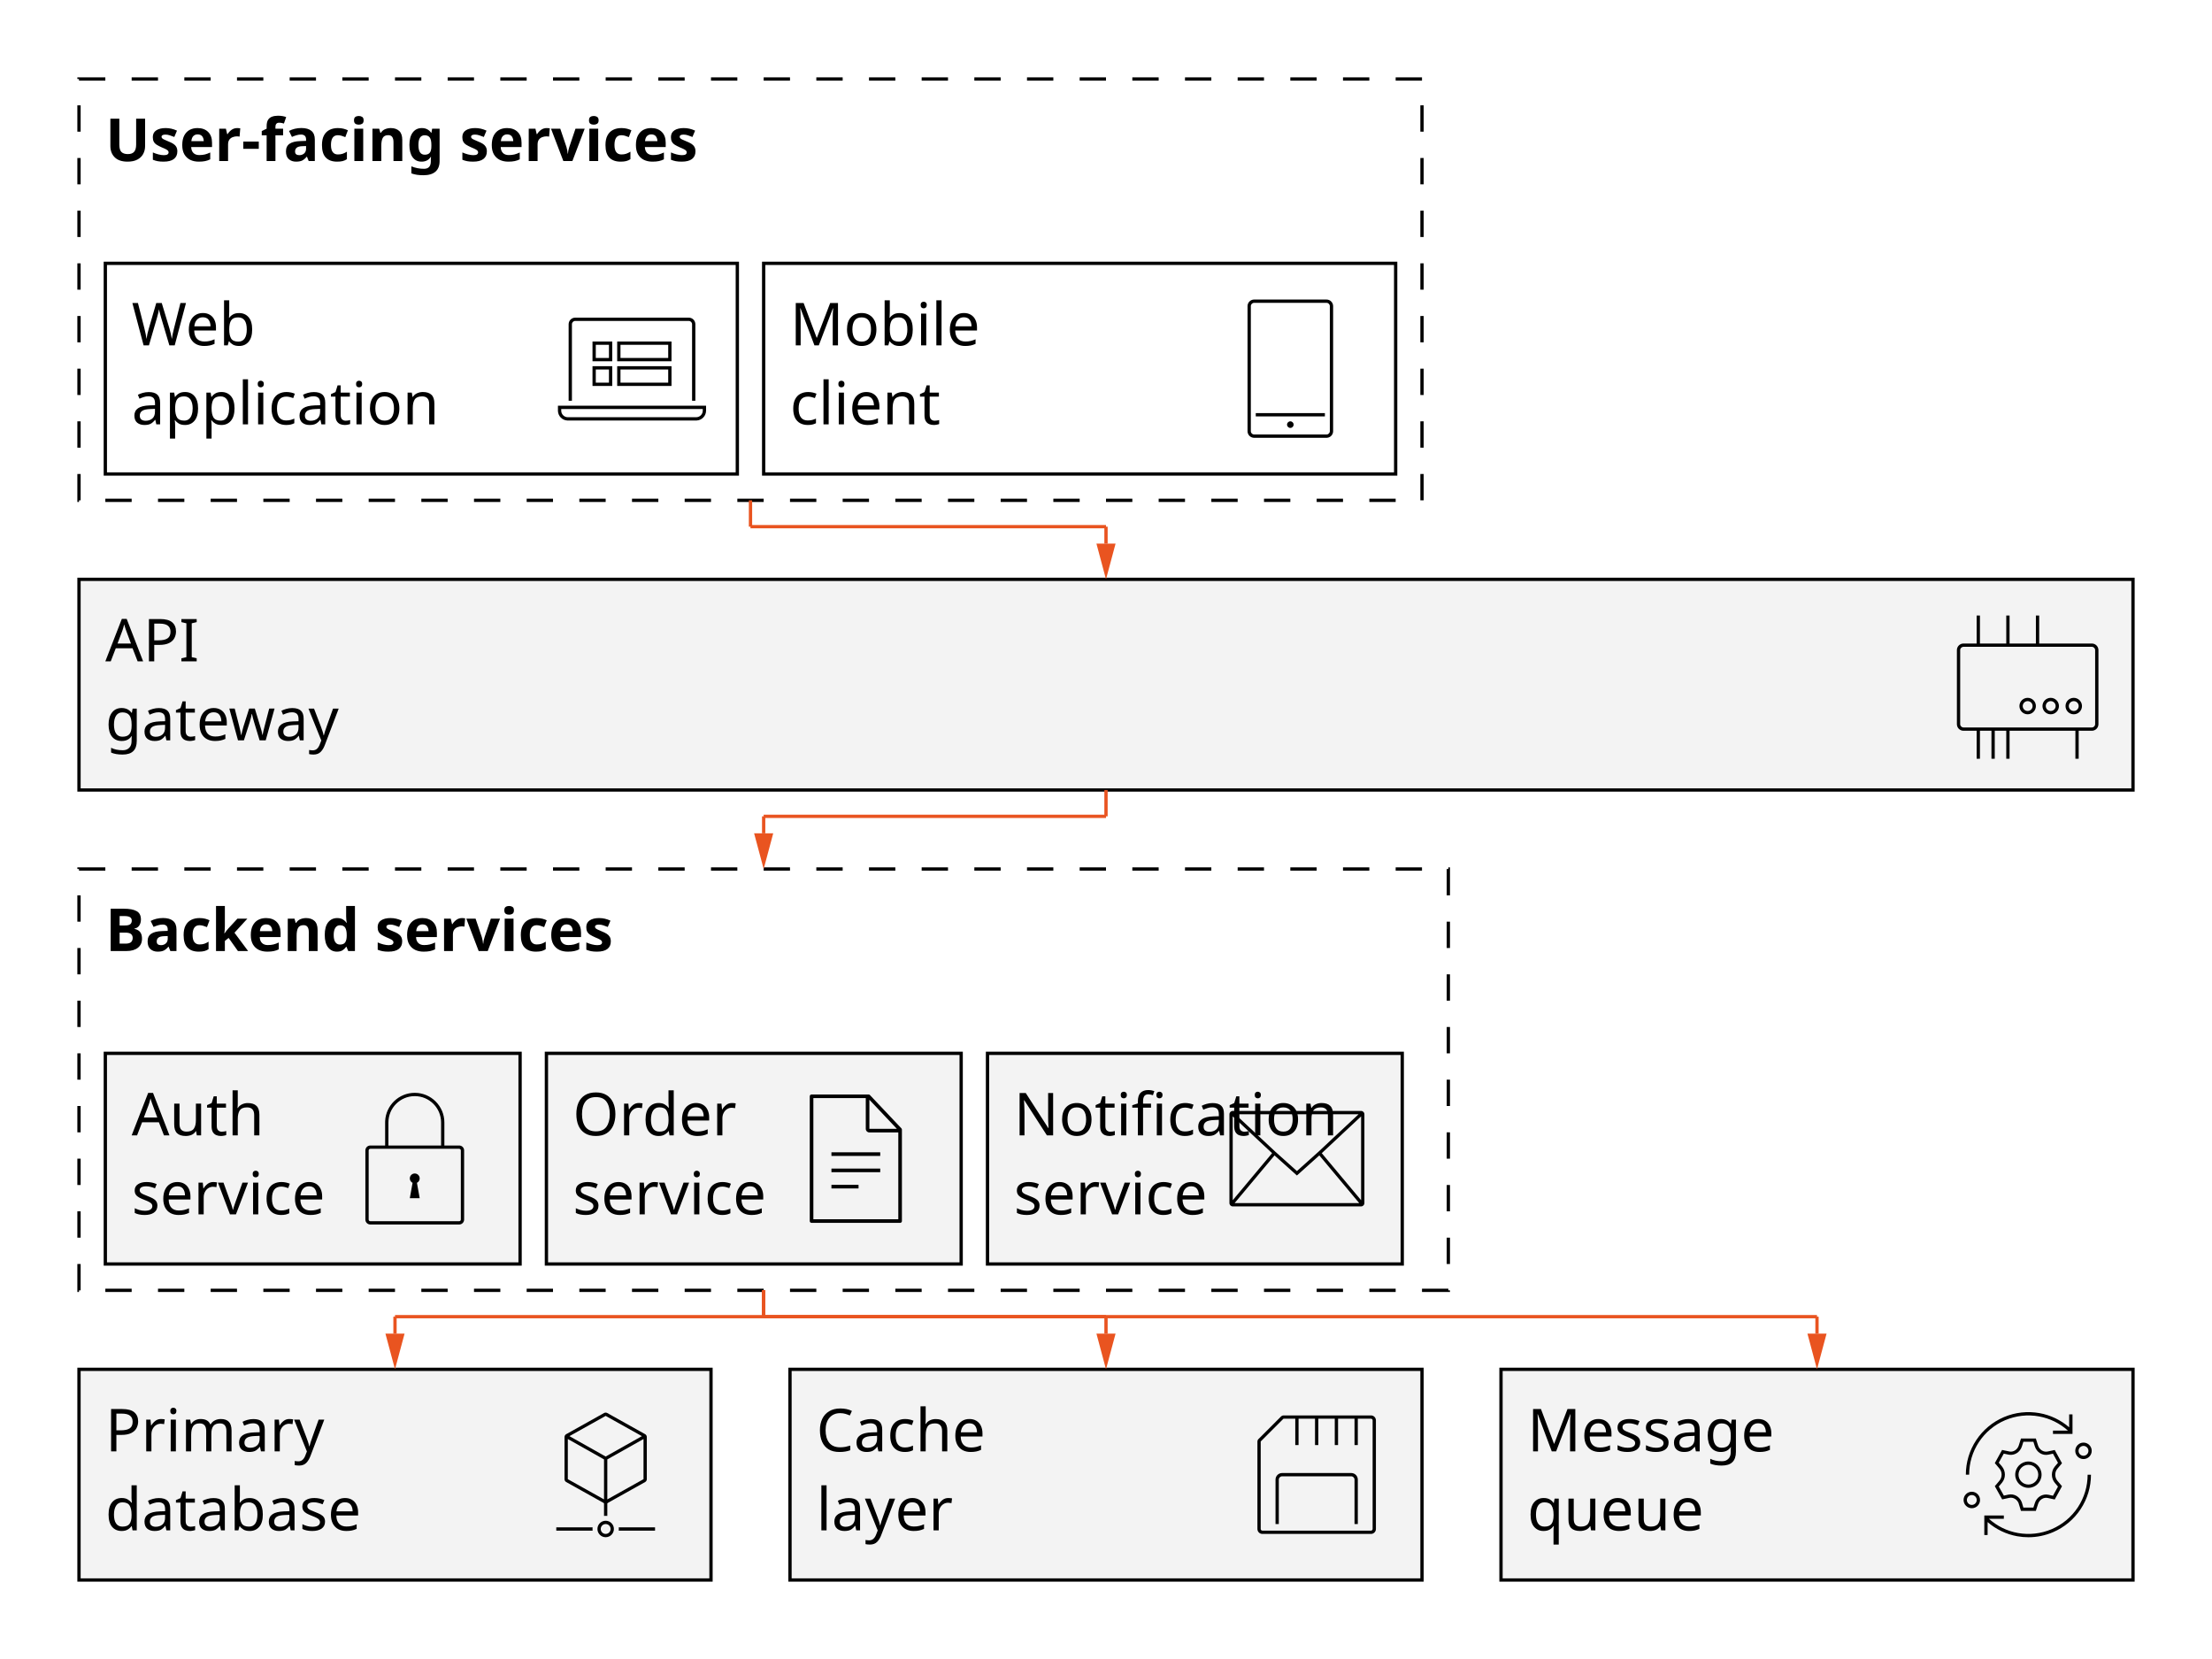
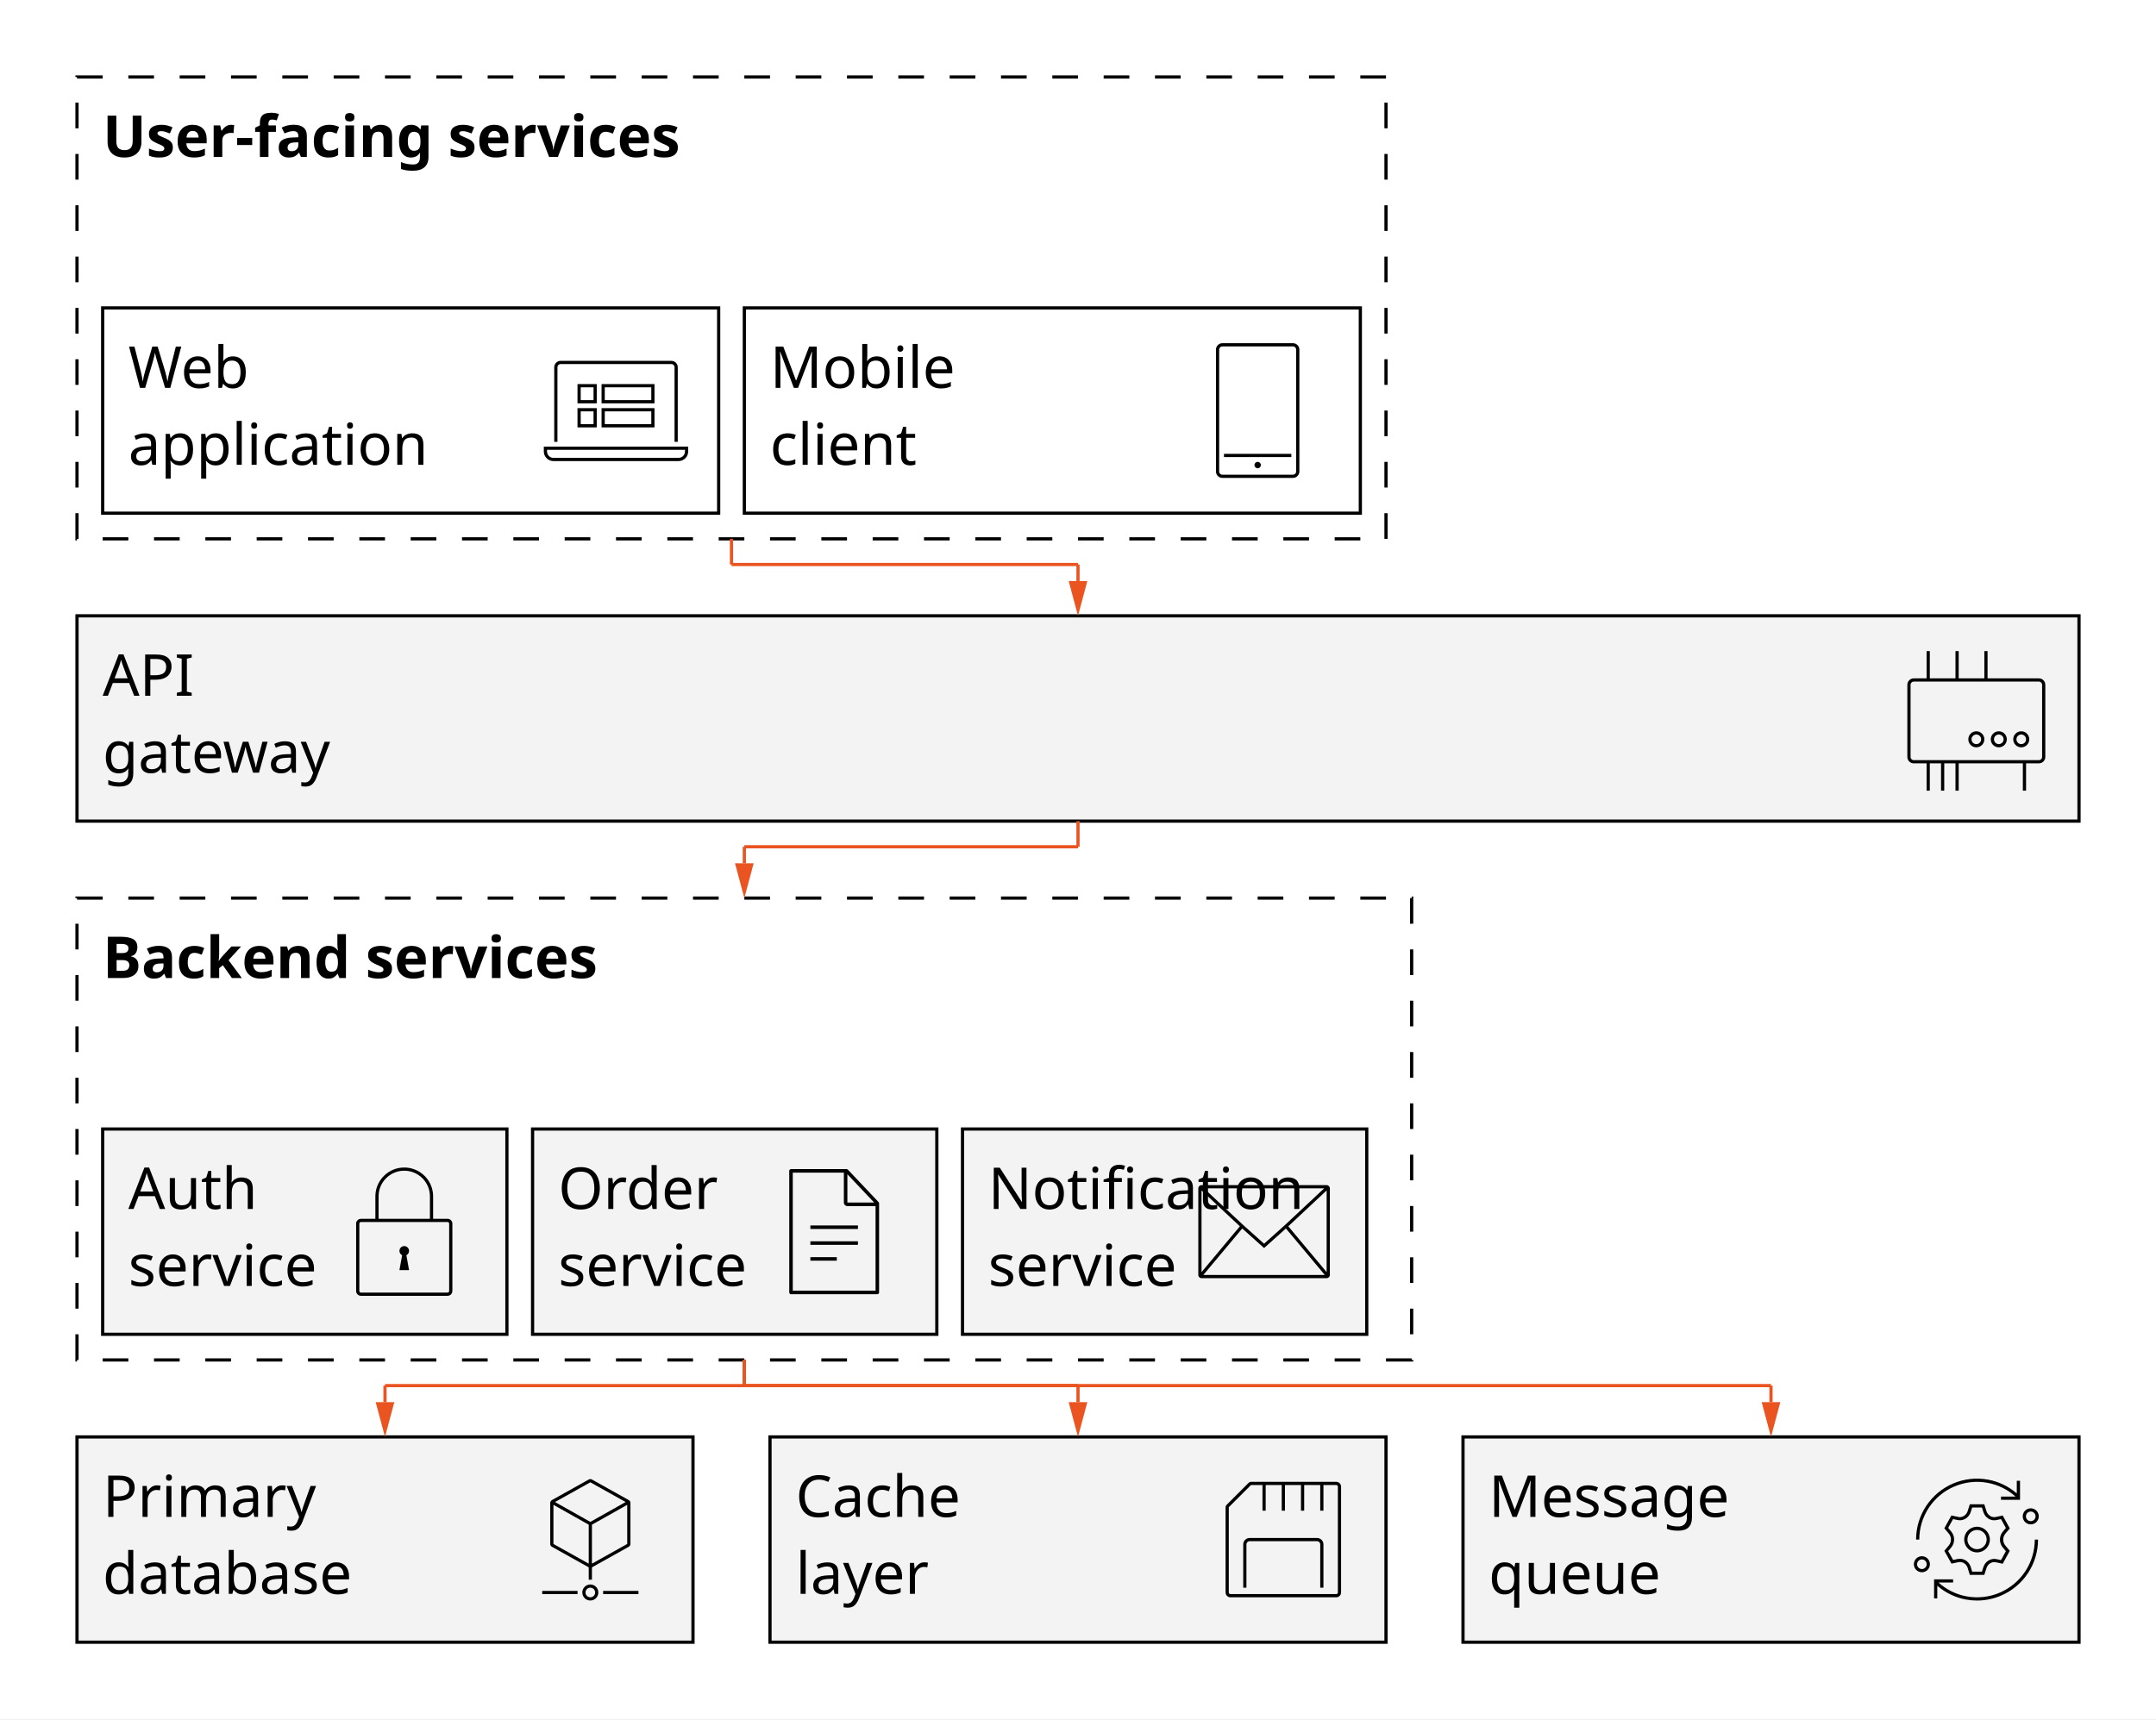
- <svg xmlns="http://www.w3.org/2000/svg" width="672" height="504" viewBox="0 0 672 504" xml:space="preserve">
-   <rect width="672" height="504" fill="#FFFFFF" />
+ <svg xmlns="http://www.w3.org/2000/svg" width="672" height="536" viewBox="0 0 672 536" xml:space="preserve">
+   <rect width="672" height="536" fill="#FFFFFF" />
  <g data-component-id="frontend">
-     <rect x="24" y="24" width="408" height="128" fill="#FFFFFF" stroke="#000000" stroke-width="1" stroke-miterlimit="10" stroke-dasharray="8 8" />
+     <rect x="24" y="24" width="408" height="144" fill="#FFFFFF" stroke="#000000" stroke-width="1" stroke-miterlimit="10" stroke-dasharray="8 8" />
    <text font-family="Ubuntu Sans">
      <tspan x="32" y="48.92" font-size="18" font-weight="700" fill="#000000">User-facing services</tspan>
    </text>
  </g>
  <g data-component-id="_auto_frontend_1">
-     <rect x="32" y="80" width="192" height="64" fill="#FFFFFF" stroke="#000000" stroke-width="1" stroke-miterlimit="10" />
+     <rect x="32" y="96" width="192" height="64" fill="#FFFFFF" stroke="#000000" stroke-width="1" stroke-miterlimit="10" />
    <text font-family="Ubuntu Sans">
-       <tspan x="40" y="104.92" font-size="18" font-weight="400" fill="#000000">Web</tspan>
-       <tspan x="40" y="128.92" font-size="18" font-weight="400" fill="#000000">application</tspan>
+       <tspan x="40" y="120.92" font-size="18" font-weight="400" fill="#000000">Web</tspan>
+       <tspan x="40" y="144.92" font-size="18" font-weight="400" fill="#000000">application</tspan>
    </text>
-     <g class="dg-icon" transform="translate(168 88)">
+     <g class="dg-icon" transform="translate(168 104)">
      <path fill-rule="evenodd" clip-rule="evenodd" d="M18 29.25H12V23.25H18V29.25ZM13 28.25H17V24.25H13V28.25Z" fill="#000000" />
      <path fill-rule="evenodd" clip-rule="evenodd" d="M36 21.75H19.5V15.75H36V21.75ZM20.5 20.75H35V16.75H20.5V20.75Z" fill="#000000" />
      <path fill-rule="evenodd" clip-rule="evenodd" d="M36 29.25H19.5V23.25H36V29.25ZM20.5 28.25H35V24.25H20.5V28.25Z" fill="#000000" />
      <path fill-rule="evenodd" clip-rule="evenodd" d="M18 21.75H12V15.75H18V21.75ZM13 20.75H17V16.75H13V20.75Z" fill="#000000" />
      <path fill-rule="evenodd" clip-rule="evenodd" d="M46.5 36.75C46.5 38.355 45.239 39.666 43.654 39.746L43.5 39.75H4.5L4.346 39.746C2.812 39.668 1.582 38.438 1.504 36.904L1.5 36.75V35.25H46.5V36.75ZM2.5 36.75C2.5 37.855 3.395 38.75 4.5 38.75H43.5C44.605 38.75 45.5 37.855 45.5 36.75V36.25H2.5V36.75Z" fill="#000000" />
      <path d="M41.25 8.5C42.355 8.5 43.25 9.395 43.25 10.5V33.75H42.25V10.5C42.25 9.948 41.802 9.5 41.25 9.5H6.75C6.198 9.5 5.75 9.948 5.75 10.5V33.75H4.75V10.5C4.75 9.395 5.645 8.5 6.75 8.5H41.25Z" fill="#000000" />
    </g>
  </g>
  <g data-component-id="_auto_frontend_2">
-     <rect x="232" y="80" width="192" height="64" fill="#FFFFFF" stroke="#000000" stroke-width="1" stroke-miterlimit="10" />
+     <rect x="232" y="96" width="192" height="64" fill="#FFFFFF" stroke="#000000" stroke-width="1" stroke-miterlimit="10" />
    <text font-family="Ubuntu Sans">
-       <tspan x="240" y="104.92" font-size="18" font-weight="400" fill="#000000">Mobile</tspan>
-       <tspan x="240" y="128.92" font-size="18" font-weight="400" fill="#000000">client</tspan>
+       <tspan x="240" y="120.92" font-size="18" font-weight="400" fill="#000000">Mobile</tspan>
+       <tspan x="240" y="144.92" font-size="18" font-weight="400" fill="#000000">client</tspan>
    </text>
-     <g class="dg-icon" transform="translate(368 88)">
+     <g class="dg-icon" transform="translate(368 104)">
      <path fill-rule="evenodd" clip-rule="evenodd" d="M35 3C36.105 3 37 3.895 37 5V43C37 44.036 36.213 44.887 35.204 44.989L35 45H13L12.796 44.989C11.854 44.894 11.106 44.146 11.011 43.204L11 43V5C11 3.895 11.895 3 13 3H35ZM13 4C12.448 4 12 4.448 12 5V43C12 43.552 12.448 44 13 44H35C35.552 44 36 43.552 36 43V5C36 4.448 35.552 4 35 4H13Z" fill="#000000" />
      <path d="M24 40C24.552 40 25 40.448 25 41C25 41.552 24.552 42 24 42C23.448 42 23 41.552 23 41C23 40.448 23.448 40 24 40Z" fill="#000000" />
      <path d="M34.5 38.5H13.5V37.5H34.5V38.5Z" fill="#000000" />
    </g>
  </g>
  <g data-component-id="gateway">
-     <rect x="24" y="176" width="624" height="64" fill="#F3F3F3" stroke="#000000" stroke-width="1" stroke-miterlimit="10" />
+     <rect x="24" y="192" width="624" height="64" fill="#F3F3F3" stroke="#000000" stroke-width="1" stroke-miterlimit="10" />
    <text font-family="Ubuntu Sans">
-       <tspan x="32" y="200.92" font-size="18" font-weight="400" fill="#000000">API</tspan>
-       <tspan x="32" y="224.92" font-size="18" font-weight="400" fill="#000000">gateway</tspan>
+       <tspan x="32" y="216.92" font-size="18" font-weight="400" fill="#000000">API</tspan>
+       <tspan x="32" y="240.92" font-size="18" font-weight="400" fill="#000000">gateway</tspan>
    </text>
-     <g class="dg-icon" transform="translate(592 184)">
+     <g class="dg-icon" transform="translate(592 200)">
      <path fill-rule="evenodd" clip-rule="evenodd" d="M38 28C39.381 28 40.5 29.119 40.5 30.5C40.5 31.881 39.381 33 38 33C36.619 33 35.5 31.881 35.5 30.5C35.5 29.119 36.619 28 38 28ZM38 29C37.172 29 36.5 29.672 36.5 30.5C36.5 31.328 37.172 32 38 32C38.828 32 39.5 31.328 39.5 30.5C39.5 29.672 38.828 29 38 29Z" fill="#000000" />
      <path fill-rule="evenodd" clip-rule="evenodd" d="M24 28C25.381 28 26.5 29.119 26.5 30.5C26.5 31.881 25.381 33 24 33C22.619 33 21.5 31.881 21.5 30.5C21.5 29.119 22.619 28 24 28ZM24 29C23.172 29 22.5 29.672 22.5 30.5C22.5 31.328 23.172 32 24 32C24.828 32 25.5 31.328 25.5 30.5C25.5 29.672 24.828 29 24 29Z" fill="#000000" />
      <path fill-rule="evenodd" clip-rule="evenodd" d="M31 28C32.381 28 33.5 29.119 33.5 30.5C33.5 31.881 32.381 33 31 33C29.619 33 28.5 31.881 28.5 30.5C28.5 29.119 29.619 28 31 28ZM31 29C30.172 29 29.5 29.672 29.5 30.5C29.5 31.328 30.172 32 31 32C31.828 32 32.5 31.328 32.5 30.5C32.5 29.672 31.828 29 31 29Z" fill="#000000" />
      <path fill-rule="evenodd" clip-rule="evenodd" d="M9.5 11.5H17.5V3H18.5V11.5H26.5V3H27.5V11.5H43.5C44.605 11.5 45.5 12.395 45.5 13.5V36C45.5 37.105 44.605 38 43.5 38H39.5V46.5H38.5V38H18.5V46.5H17.5V38H14V46.5H13V38H9.5V46.5H8.5V38H4.5C3.395 38 2.5 37.105 2.5 36V13.5C2.5 12.395 3.395 11.5 4.5 11.5H8.5V3H9.5V11.5ZM4.5 12.5C3.948 12.5 3.5 12.948 3.5 13.5V36C3.5 36.552 3.948 37 4.5 37H43.5C44.052 37 44.5 36.552 44.5 36V13.5C44.5 12.948 44.052 12.5 43.5 12.5H4.5Z" fill="#000000" />
    </g>
  </g>
  <g data-component-id="services">
-     <rect x="24" y="264" width="416" height="128" fill="#FFFFFF" stroke="#000000" stroke-width="1" stroke-miterlimit="10" stroke-dasharray="8 8" />
+     <rect x="24" y="280" width="416" height="144" fill="#FFFFFF" stroke="#000000" stroke-width="1" stroke-miterlimit="10" stroke-dasharray="8 8" />
    <text font-family="Ubuntu Sans">
-       <tspan x="32" y="288.92" font-size="18" font-weight="700" fill="#000000">Backend services</tspan>
+       <tspan x="32" y="304.92" font-size="18" font-weight="700" fill="#000000">Backend services</tspan>
    </text>
  </g>
  <g data-component-id="_auto_services_3">
-     <rect x="32" y="320" width="126" height="64" fill="#F3F3F3" stroke="#000000" stroke-width="1" stroke-miterlimit="10" />
+     <rect x="32" y="352" width="126" height="64" fill="#F3F3F3" stroke="#000000" stroke-width="1" stroke-miterlimit="10" />
    <text font-family="Ubuntu Sans">
-       <tspan x="40" y="344.92" font-size="18" font-weight="400" fill="#000000">Auth</tspan>
-       <tspan x="40" y="368.92" font-size="18" font-weight="400" fill="#000000">service</tspan>
+       <tspan x="40" y="376.92" font-size="18" font-weight="400" fill="#000000">Auth</tspan>
+       <tspan x="40" y="400.92" font-size="18" font-weight="400" fill="#000000">service</tspan>
    </text>
-     <g class="dg-icon" transform="translate(102 328)">
+     <g class="dg-icon" transform="translate(102 360)">
      <path d="M24 28.5C24.828 28.5 25.5 29.172 25.5 30C25.5 30.591 25.157 31.099 24.661 31.344L25.5 36H22.5L23.338 31.344C22.842 31.099 22.5 30.59 22.5 30C22.5 29.172 23.172 28.5 24 28.5Z" fill="#000000" />
      <path fill-rule="evenodd" clip-rule="evenodd" d="M24 4C28.971 4 33 8.029 33 13V20H37.5L37.653 20.008C38.41 20.085 39 20.723 39 21.5V42.5C39 43.277 38.41 43.915 37.653 43.992L37.5 44H10.5C9.672 44 9 43.328 9 42.5V21.5C9 20.672 9.672 20 10.5 20H15V13L15.012 12.537C15.253 7.782 19.185 4 24 4ZM10.5 21C10.224 21 10 21.224 10 21.5V42.5C10 42.776 10.224 43 10.5 43H37.5C37.776 43 38 42.776 38 42.5V21.5C38 21.224 37.776 21 37.5 21H10.5ZM24 5C19.582 5 16 8.582 16 13V20H32V13C32 8.582 28.418 5 24 5Z" fill="#000000" />
    </g>
  </g>
  <g data-component-id="_auto_services_4">
-     <rect x="166" y="320" width="126" height="64" fill="#F3F3F3" stroke="#000000" stroke-width="1" stroke-miterlimit="10" />
+     <rect x="166" y="352" width="126" height="64" fill="#F3F3F3" stroke="#000000" stroke-width="1" stroke-miterlimit="10" />
    <text font-family="Ubuntu Sans">
-       <tspan x="174" y="344.92" font-size="18" font-weight="400" fill="#000000">Order</tspan>
-       <tspan x="174" y="368.92" font-size="18" font-weight="400" fill="#000000">service</tspan>
+       <tspan x="174" y="376.92" font-size="18" font-weight="400" fill="#000000">Order</tspan>
+       <tspan x="174" y="400.92" font-size="18" font-weight="400" fill="#000000">service</tspan>
    </text>
-     <g class="dg-icon" transform="translate(236 328)">
+     <g class="dg-icon" transform="translate(236 360)">
      <path d="M24.823 33.049H16.588V31.951H24.823V33.049Z" fill="#000000" />
      <path d="M31.411 28.107H16.588V27.01H31.411V28.107Z" fill="#000000" />
      <path d="M31.411 23.166H16.588V22.068H31.411V23.166Z" fill="#000000" />
      <path fill-rule="evenodd" clip-rule="evenodd" d="M27.881 4.5C28.032 4.5 28.177 4.562 28.28 4.672L37.85 14.795C37.946 14.897 38 15.032 38 15.172V42.951L37.989 43.062C37.945 43.276 37.776 43.445 37.562 43.489L37.451 43.5H10.549C10.284 43.5 10.062 43.312 10.011 43.062L10 42.951V5.049C10 4.746 10.246 4.5 10.549 4.5H27.881ZM11.098 42.402H36.902V16.029H28.117C27.511 16.029 27.02 15.537 27.02 14.931V5.598H11.098V42.402ZM28.117 14.931H36.467L28.117 6.098V14.931Z" fill="#000000" />
    </g>
  </g>
  <g data-component-id="_auto_services_5">
-     <rect x="300" y="320" width="126" height="64" fill="#F3F3F3" stroke="#000000" stroke-width="1" stroke-miterlimit="10" />
+     <rect x="300" y="352" width="126" height="64" fill="#F3F3F3" stroke="#000000" stroke-width="1" stroke-miterlimit="10" />
    <text font-family="Ubuntu Sans">
-       <tspan x="308" y="344.92" font-size="18" font-weight="400" fill="#000000">Notification</tspan>
-       <tspan x="308" y="368.92" font-size="18" font-weight="400" fill="#000000">service</tspan>
+       <tspan x="308" y="376.92" font-size="18" font-weight="400" fill="#000000">Notification</tspan>
+       <tspan x="308" y="400.92" font-size="18" font-weight="400" fill="#000000">service</tspan>
    </text>
-     <g class="dg-icon" transform="translate(370 328)">
+     <g class="dg-icon" transform="translate(370 360)">
      <path fill-rule="evenodd" clip-rule="evenodd" d="M44.5 37.5C44.5 38.052 44.052 38.5 43.5 38.5H4.5C3.948 38.5 3.5 38.052 3.5 37.5V10.5C3.5 9.948 3.948 9.5 4.5 9.5H43.5C44.052 9.5 44.5 9.948 44.5 10.5V37.5ZM24.334 28.811L24 29.11L17.194 23.01L5.071 37.5H42.929L30.805 23.01L24.334 28.811ZM4.5 36.622L16.455 22.334L4.5 11.152V36.622ZM31.544 22.334L43.5 36.622V11.152L31.544 22.334ZM17.476 21.92L24 27.767L30.523 21.92L42.733 10.5H5.267L17.476 21.92Z" fill="#000000" />
    </g>
  </g>
  <g data-component-id="database">
-     <rect x="24" y="416" width="192" height="64" fill="#F3F3F3" stroke="#000000" stroke-width="1" stroke-miterlimit="10" />
+     <rect x="24" y="448" width="192" height="64" fill="#F3F3F3" stroke="#000000" stroke-width="1" stroke-miterlimit="10" />
    <text font-family="Ubuntu Sans">
-       <tspan x="32" y="440.92" font-size="18" font-weight="400" fill="#000000">Primary</tspan>
-       <tspan x="32" y="464.92" font-size="18" font-weight="400" fill="#000000">database</tspan>
+       <tspan x="32" y="472.92" font-size="18" font-weight="400" fill="#000000">Primary</tspan>
+       <tspan x="32" y="496.92" font-size="18" font-weight="400" fill="#000000">database</tspan>
    </text>
-     <g class="dg-icon" transform="translate(160 424)">
+     <g class="dg-icon" transform="translate(160 456)">
      <path fill-rule="evenodd" clip-rule="evenodd" d="M35.988 11.699C36.304 11.876 36.5 12.21 36.5 12.572V25.369C36.5 25.732 36.304 26.066 35.988 26.242L24 32.941L12.012 26.242C11.696 26.066 11.5 25.732 11.5 25.369V12.572C11.5 12.21 11.696 11.876 12.012 11.699L23.512 5.273C23.815 5.103 24.185 5.103 24.488 5.273L35.988 11.699ZM12.5 25.368L23.5 31.515V19.361L12.5 13.166V25.368ZM24.5 19.361V31.515L35.5 25.368V13.167L24.5 19.361ZM12.992 12.297L24 18.494L35.007 12.297L24 6.146L12.992 12.297Z" fill="#000000" />
      <path d="M20.032 40C20.012 40.164 20 40.331 20 40.5C20 40.669 20.012 40.836 20.032 41H9V40H20.032Z" fill="#000000" />
      <path d="M39 40V41H27.968C27.988 40.836 28 40.669 28 40.5C28 40.331 27.988 40.164 27.968 40H39Z" fill="#000000" />
      <path d="M24.5 36.531C24.336 36.511 24.169 36.5 24 36.5C23.831 36.5 23.664 36.511 23.5 36.531V32H24.5V36.531Z" fill="#000000" />
      <path fill-rule="evenodd" clip-rule="evenodd" d="M24 38C25.381 38 26.5 39.119 26.5 40.5C26.5 41.881 25.381 43 24 43C22.619 43 21.5 41.881 21.5 40.5C21.5 39.119 22.619 38 24 38ZM24 39C23.172 39 22.5 39.672 22.5 40.5C22.5 41.328 23.172 42 24 42C24.828 42 25.5 41.328 25.5 40.5C25.5 39.672 24.828 39 24 39Z" fill="#000000" />
    </g>
  </g>
  <g data-component-id="cache">
-     <rect x="240" y="416" width="192" height="64" fill="#F3F3F3" stroke="#000000" stroke-width="1" stroke-miterlimit="10" />
+     <rect x="240" y="448" width="192" height="64" fill="#F3F3F3" stroke="#000000" stroke-width="1" stroke-miterlimit="10" />
    <text font-family="Ubuntu Sans">
-       <tspan x="248" y="440.92" font-size="18" font-weight="400" fill="#000000">Cache</tspan>
-       <tspan x="248" y="464.92" font-size="18" font-weight="400" fill="#000000">layer</tspan>
+       <tspan x="248" y="472.92" font-size="18" font-weight="400" fill="#000000">Cache</tspan>
+       <tspan x="248" y="496.92" font-size="18" font-weight="400" fill="#000000">layer</tspan>
    </text>
-     <g class="dg-icon" transform="translate(376 424)">
+     <g class="dg-icon" transform="translate(376 456)">
      <path d="M34.5 23.5C35.605 23.5 36.5 24.395 36.5 25.5V39H35.5V25.5C35.5 24.948 35.052 24.5 34.5 24.5H13.5C12.948 24.5 12.5 24.948 12.5 25.5V39H11.5V25.5C11.5 24.395 12.395 23.5 13.5 23.5H34.5Z" fill="#000000" />
      <path fill-rule="evenodd" clip-rule="evenodd" d="M40.5 6C41.328 6 42 6.672 42 7.5V40.5C42 41.328 41.328 42 40.5 42H7.5C6.672 42 6 41.328 6 40.5V13.914C6 13.682 6.081 13.458 6.227 13.28L6.293 13.207L13.207 6.293C13.395 6.105 13.649 6 13.914 6H40.5ZM7 13.914V40.5C7 40.776 7.224 41 7.5 41H40.5C40.776 41 41 40.776 41 40.5V7.5C41 7.224 40.776 7 40.5 7H36.5V15H35.5V7H30.5V15H29.5V7H24.5V15H23.5V7H18.5V15H17.5V7H13.914L7 13.914Z" fill="#000000" />
    </g>
  </g>
  <g data-component-id="queue">
-     <rect x="456" y="416" width="192" height="64" fill="#F3F3F3" stroke="#000000" stroke-width="1" stroke-miterlimit="10" />
+     <rect x="456" y="448" width="192" height="64" fill="#F3F3F3" stroke="#000000" stroke-width="1" stroke-miterlimit="10" />
    <text font-family="Ubuntu Sans">
-       <tspan x="464" y="440.92" font-size="18" font-weight="400" fill="#000000">Message</tspan>
-       <tspan x="464" y="464.92" font-size="18" font-weight="400" fill="#000000">queue</tspan>
+       <tspan x="464" y="472.92" font-size="18" font-weight="400" fill="#000000">Message</tspan>
+       <tspan x="464" y="496.92" font-size="18" font-weight="400" fill="#000000">queue</tspan>
    </text>
-     <g class="dg-icon" transform="translate(592 424)">
+     <g class="dg-icon" transform="translate(592 456)">
      <path d="M42.22 24C42.22 27.54 41.19 30.96 39.25 33.91C37.3 36.86 34.56 39.15 31.31 40.55C28.06 41.94 24.51 42.34 21.03 41.72C17.73 41.13 14.7 39.63 12.22 37.4H16.76V36.4H10.83V42.33H11.83V38.4C14.4 40.62 17.49 42.11 20.85 42.71C21.97 42.91 23.11 43.01 24.24 43.01C26.79 43.01 29.33 42.49 31.71 41.47C35.14 40 38.04 37.58 40.09 34.47C42.14 31.36 43.23 27.74 43.23 24.01H42.23L42.22 24Z" fill="#000000" />
      <path d="M36.61 5.68V9.61C34.05 7.41 30.97 5.92 27.64 5.31C23.97 4.64 20.21 5.06 16.77 6.52C13.33 7.99 10.43 10.41 8.37 13.52C6.31 16.64 5.22 20.27 5.22 24H6.22C6.22 20.46 7.25 17.03 9.2 14.08C11.15 11.13 13.9 8.83 17.16 7.45C20.42 6.07 23.98 5.66 27.46 6.3C30.74 6.9 33.76 8.39 36.23 10.61H31.69V11.61H37.62V5.68H36.62H36.61Z" fill="#000000" />
      <path d="M40.96 19.26C39.58 19.26 38.46 18.14 38.46 16.76C38.46 15.38 39.58 14.26 40.96 14.26C42.34 14.26 43.46 15.38 43.46 16.76C43.46 18.14 42.34 19.26 40.96 19.26ZM40.96 15.26C40.13 15.26 39.46 15.93 39.46 16.76C39.46 17.59 40.13 18.26 40.96 18.26C41.79 18.26 42.46 17.59 42.46 16.76C42.46 15.93 41.79 15.26 40.96 15.26Z" fill="#000000" />
      <path d="M7.03 34.19C5.65 34.19 4.53 33.07 4.53 31.69C4.53 30.31 5.65 29.19 7.03 29.19C8.41 29.19 9.53 30.31 9.53 31.69C9.53 33.07 8.41 34.19 7.03 34.19ZM7.03 30.19C6.2 30.19 5.53 30.86 5.53 31.69C5.53 32.52 6.2 33.19 7.03 33.19C7.86 33.19 8.53 32.52 8.53 31.69C8.53 30.86 7.86 30.19 7.03 30.19Z" fill="#000000" />
      <path d="M26.47 35H21.96L21.23 32.62C21.02 32.11 20.63 31.65 20.16 31.36C19.62 31.03 18.99 30.92 18.39 31.05L16.26 31.51L14.02 27.5L15.42 25.84C15.85 25.33 16.09 24.67 16.09 23.99C16.09 23.31 15.85 22.65 15.42 22.14L14.02 20.49L16.23 16.49L18.61 16.99C19.13 17.05 19.66 16.93 20.13 16.64C20.66 16.31 21.07 15.8 21.28 15.18L21.97 13.01H26.48L27.15 15.13C27.35 15.77 27.77 16.31 28.32 16.65C28.86 16.98 29.49 17.09 30.09 16.96L32.22 16.5L34.43 20.53L33.04 22.18C32.61 22.69 32.38 23.34 32.38 24.02C32.38 24.7 32.62 25.36 33.04 25.86L34.43 27.51L32.22 31.54L30.09 31.08C29.48 30.95 28.85 31.06 28.32 31.39C27.77 31.73 27.36 32.26 27.16 32.91L26.48 35.01L26.47 35ZM22.7 34H25.74L26.19 32.6C26.46 31.73 27.03 30.99 27.79 30.53C28.55 30.07 29.44 29.92 30.29 30.1L31.69 30.4L33.21 27.62L32.26 26.5C31.68 25.81 31.36 24.93 31.36 24.01C31.36 23.09 31.68 22.21 32.26 21.52L33.21 20.39L31.69 17.62L30.29 17.92C29.43 18.1 28.54 17.95 27.79 17.49C27.03 17.03 26.46 16.29 26.19 15.42L25.74 14H22.7L22.25 15.41C21.98 16.28 21.41 17.02 20.65 17.48C19.99 17.88 19.22 18.05 18.47 17.96L18.17 17.91L16.74 17.61L15.22 20.36L16.17 21.48C16.75 22.17 17.08 23.06 17.08 23.98C17.08 24.9 16.77 25.75 16.21 26.43L16.17 26.48L15.22 27.6L16.77 30.36L18.17 30.06C19.02 29.88 19.92 30.03 20.67 30.49C21.32 30.89 21.85 31.51 22.15 32.24L22.26 32.54L22.69 33.99L22.7 34Z" fill="#000000" />
      <path d="M24.22 28C22.01 28 20.22 26.21 20.22 24C20.22 21.79 22.01 20 24.22 20C26.43 20 28.22 21.79 28.22 24C28.22 26.21 26.43 28 24.22 28ZM24.22 21C22.57 21 21.22 22.35 21.22 24C21.22 25.65 22.57 27 24.22 27C25.87 27 27.22 25.65 27.22 24C27.22 22.35 25.87 21 24.22 21Z" fill="#000000" />
    </g>
  </g>
  <g data-component-id="_auto_6">
-     <line x1="228" y1="152" x2="228" y2="160" fill="none" stroke="#E95420" stroke-width="1" stroke-miterlimit="10" />
-     <line x1="228" y1="160" x2="336" y2="160" fill="none" stroke="#E95420" stroke-width="1" stroke-miterlimit="10" />
-     <line x1="336" y1="160" x2="336" y2="165.159" fill="none" stroke="#E95420" stroke-width="1" stroke-miterlimit="10" />
-     <polygon points="333.095,165.159 336,176 338.905,165.159" fill="#E95420" />
+     <line x1="228" y1="168" x2="228" y2="176" fill="none" stroke="#E95420" stroke-width="1" stroke-miterlimit="10" />
+     <line x1="228" y1="176" x2="336" y2="176" fill="none" stroke="#E95420" stroke-width="1" stroke-miterlimit="10" />
+     <line x1="336" y1="176" x2="336" y2="181.159" fill="none" stroke="#E95420" stroke-width="1" stroke-miterlimit="10" />
+     <polygon points="333.095,181.159 336,192 338.905,181.159" fill="#E95420" />
  </g>
  <g data-component-id="_auto_7">
-     <line x1="336" y1="240" x2="336" y2="248" fill="none" stroke="#E95420" stroke-width="1" stroke-miterlimit="10" />
-     <line x1="336" y1="248" x2="232" y2="248" fill="none" stroke="#E95420" stroke-width="1" stroke-miterlimit="10" />
-     <line x1="232" y1="248" x2="232" y2="253.159" fill="none" stroke="#E95420" stroke-width="1" stroke-miterlimit="10" />
-     <polygon points="229.095,253.159 232,264 234.905,253.159" fill="#E95420" />
+     <line x1="336" y1="256" x2="336" y2="264" fill="none" stroke="#E95420" stroke-width="1" stroke-miterlimit="10" />
+     <line x1="336" y1="264" x2="232" y2="264" fill="none" stroke="#E95420" stroke-width="1" stroke-miterlimit="10" />
+     <line x1="232" y1="264" x2="232" y2="269.159" fill="none" stroke="#E95420" stroke-width="1" stroke-miterlimit="10" />
+     <polygon points="229.095,269.159 232,280 234.905,269.159" fill="#E95420" />
  </g>
  <g data-component-id="_auto_8">
-     <line x1="232" y1="392" x2="232" y2="400" fill="none" stroke="#E95420" stroke-width="1" stroke-miterlimit="10" />
-     <line x1="232" y1="400" x2="120" y2="400" fill="none" stroke="#E95420" stroke-width="1" stroke-miterlimit="10" />
-     <line x1="120" y1="400" x2="120" y2="405.159" fill="none" stroke="#E95420" stroke-width="1" stroke-miterlimit="10" />
-     <polygon points="117.095,405.159 120,416 122.905,405.159" fill="#E95420" />
+     <line x1="232" y1="424" x2="232" y2="432" fill="none" stroke="#E95420" stroke-width="1" stroke-miterlimit="10" />
+     <line x1="232" y1="432" x2="120" y2="432" fill="none" stroke="#E95420" stroke-width="1" stroke-miterlimit="10" />
+     <line x1="120" y1="432" x2="120" y2="437.159" fill="none" stroke="#E95420" stroke-width="1" stroke-miterlimit="10" />
+     <polygon points="117.095,437.159 120,448 122.905,437.159" fill="#E95420" />
  </g>
  <g data-component-id="_auto_9">
-     <line x1="232" y1="392" x2="232" y2="400" fill="none" stroke="#E95420" stroke-width="1" stroke-miterlimit="10" />
-     <line x1="232" y1="400" x2="336" y2="400" fill="none" stroke="#E95420" stroke-width="1" stroke-miterlimit="10" />
-     <line x1="336" y1="400" x2="336" y2="405.159" fill="none" stroke="#E95420" stroke-width="1" stroke-miterlimit="10" />
-     <polygon points="333.095,405.159 336,416 338.905,405.159" fill="#E95420" />
+     <line x1="232" y1="424" x2="232" y2="432" fill="none" stroke="#E95420" stroke-width="1" stroke-miterlimit="10" />
+     <line x1="232" y1="432" x2="336" y2="432" fill="none" stroke="#E95420" stroke-width="1" stroke-miterlimit="10" />
+     <line x1="336" y1="432" x2="336" y2="437.159" fill="none" stroke="#E95420" stroke-width="1" stroke-miterlimit="10" />
+     <polygon points="333.095,437.159 336,448 338.905,437.159" fill="#E95420" />
  </g>
  <g data-component-id="_auto_10">
-     <line x1="232" y1="392" x2="232" y2="400" fill="none" stroke="#E95420" stroke-width="1" stroke-miterlimit="10" />
-     <line x1="232" y1="400" x2="552" y2="400" fill="none" stroke="#E95420" stroke-width="1" stroke-miterlimit="10" />
-     <line x1="552" y1="400" x2="552" y2="405.159" fill="none" stroke="#E95420" stroke-width="1" stroke-miterlimit="10" />
-     <polygon points="549.095,405.159 552,416 554.905,405.159" fill="#E95420" />
+     <line x1="232" y1="424" x2="232" y2="432" fill="none" stroke="#E95420" stroke-width="1" stroke-miterlimit="10" />
+     <line x1="232" y1="432" x2="552" y2="432" fill="none" stroke="#E95420" stroke-width="1" stroke-miterlimit="10" />
+     <line x1="552" y1="432" x2="552" y2="437.159" fill="none" stroke="#E95420" stroke-width="1" stroke-miterlimit="10" />
+     <polygon points="549.095,437.159 552,448 554.905,437.159" fill="#E95420" />
  </g>
</svg>
